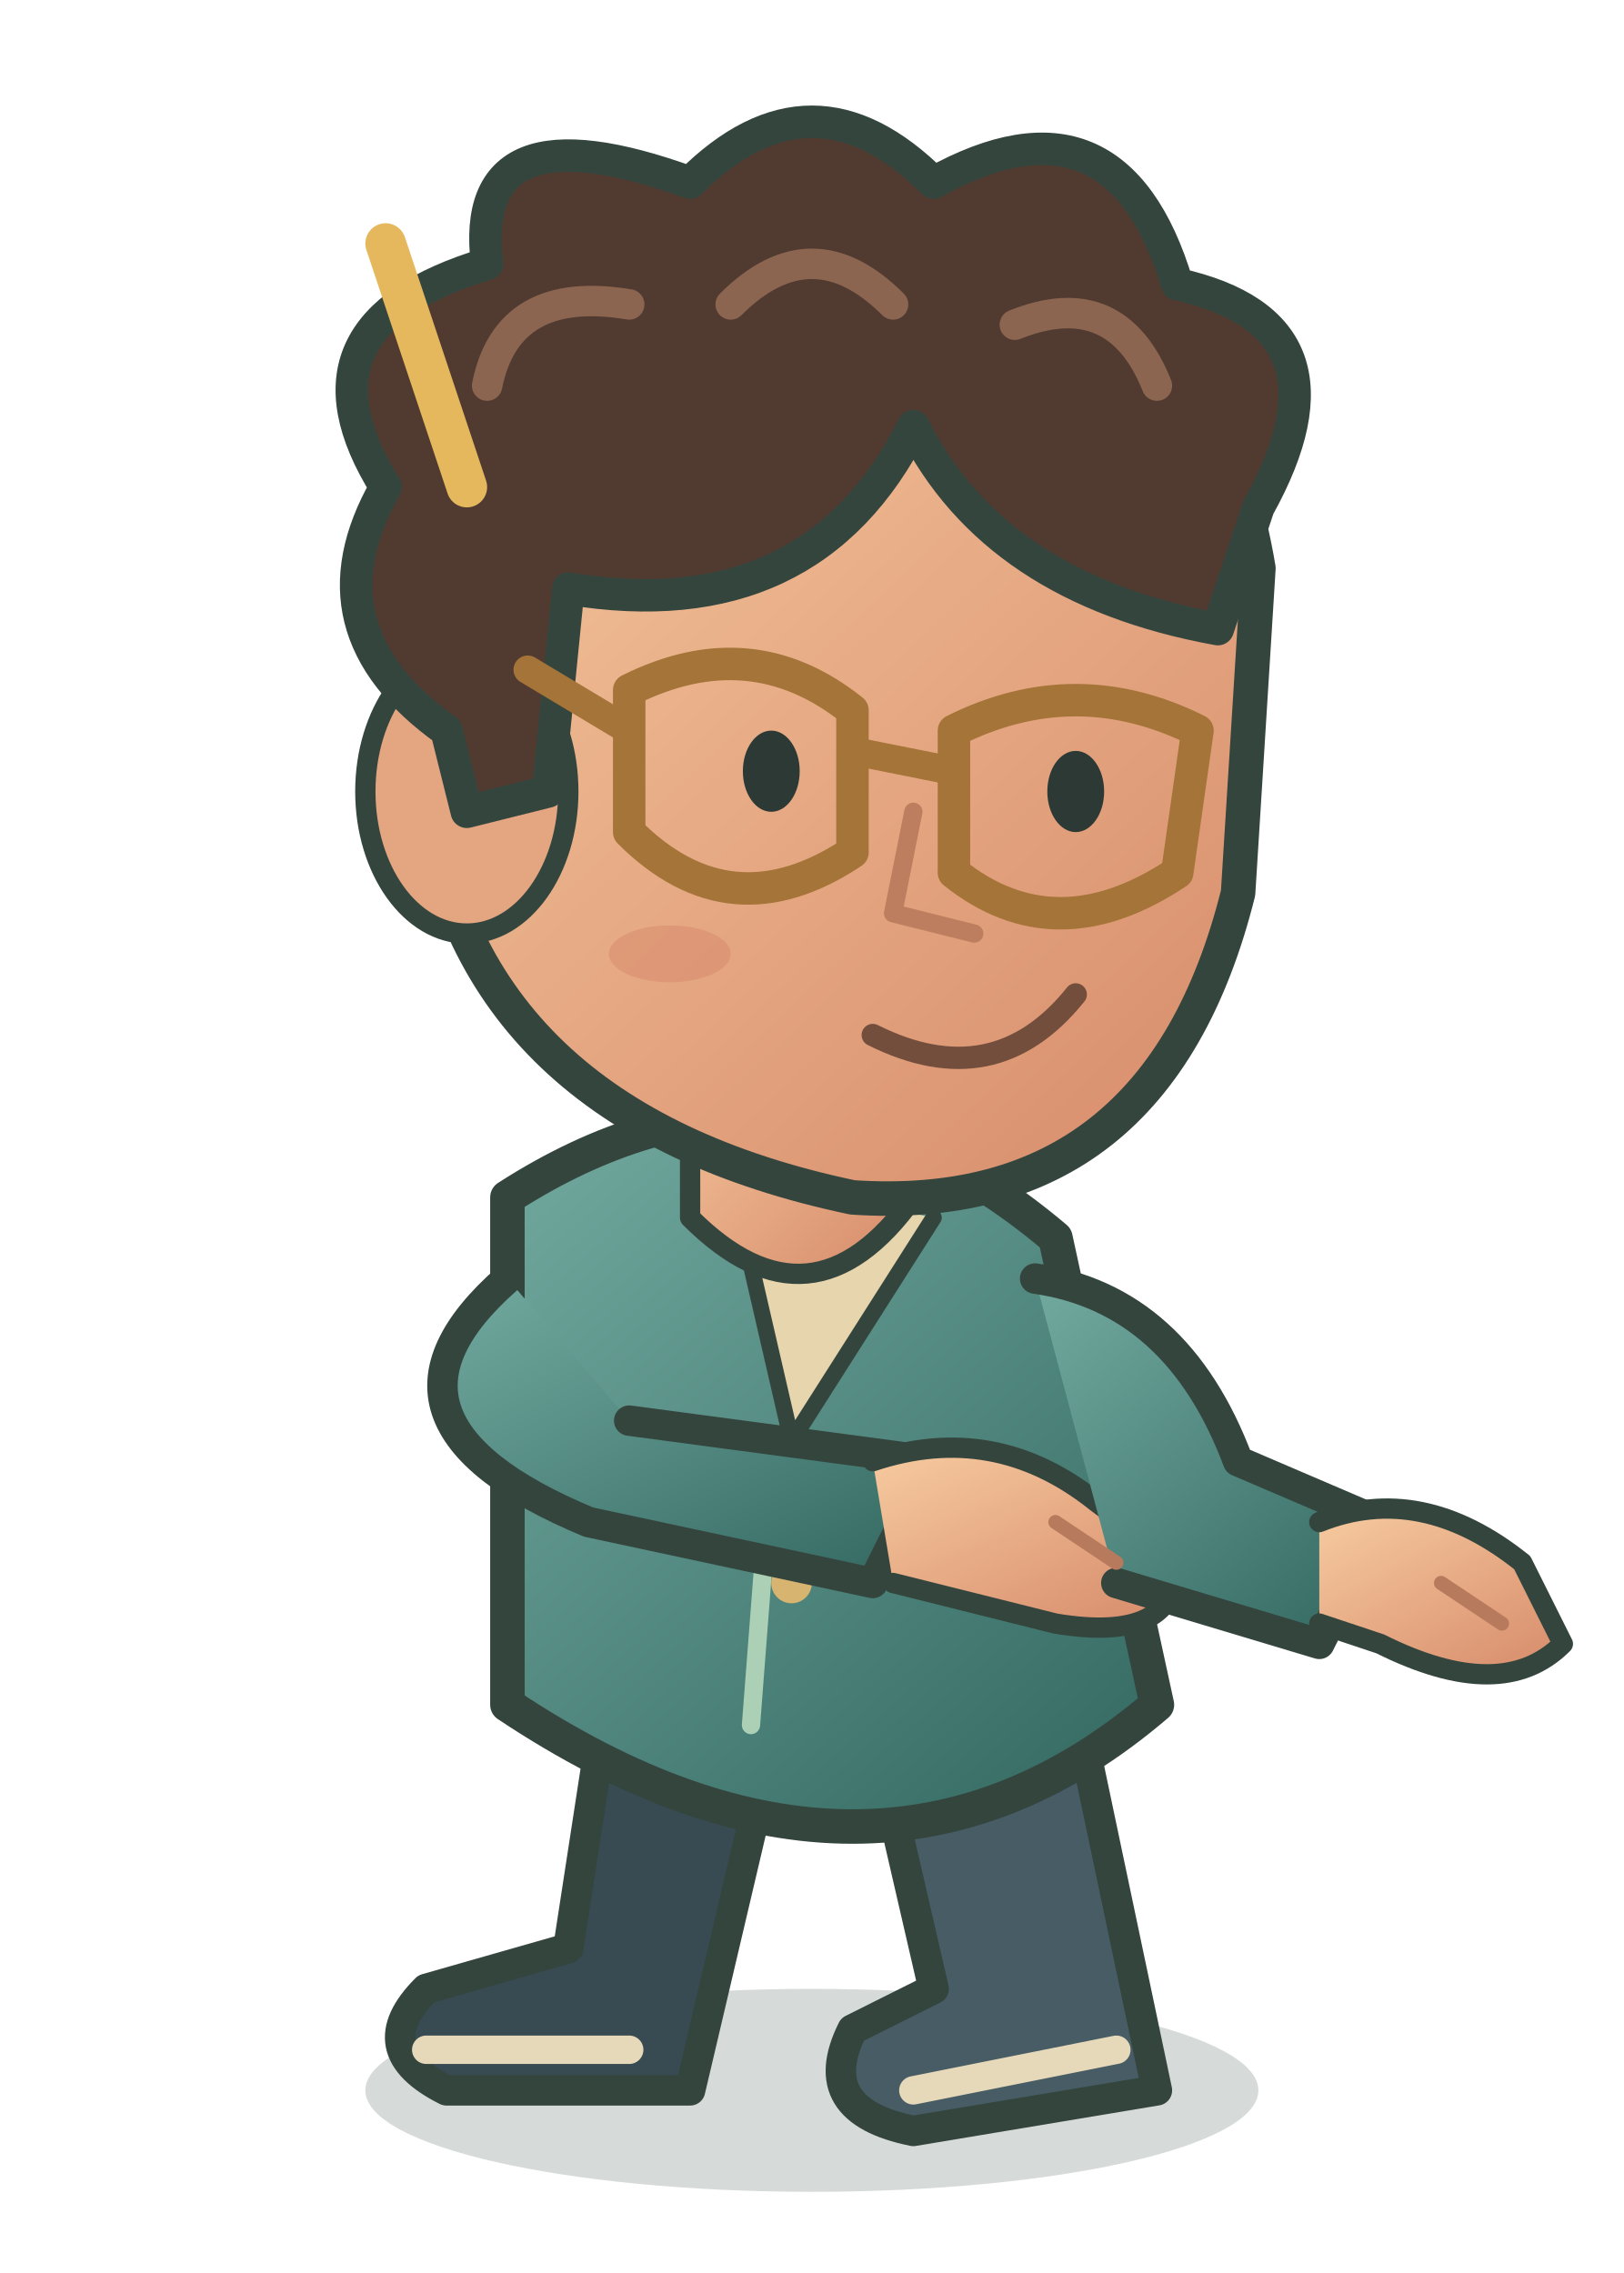
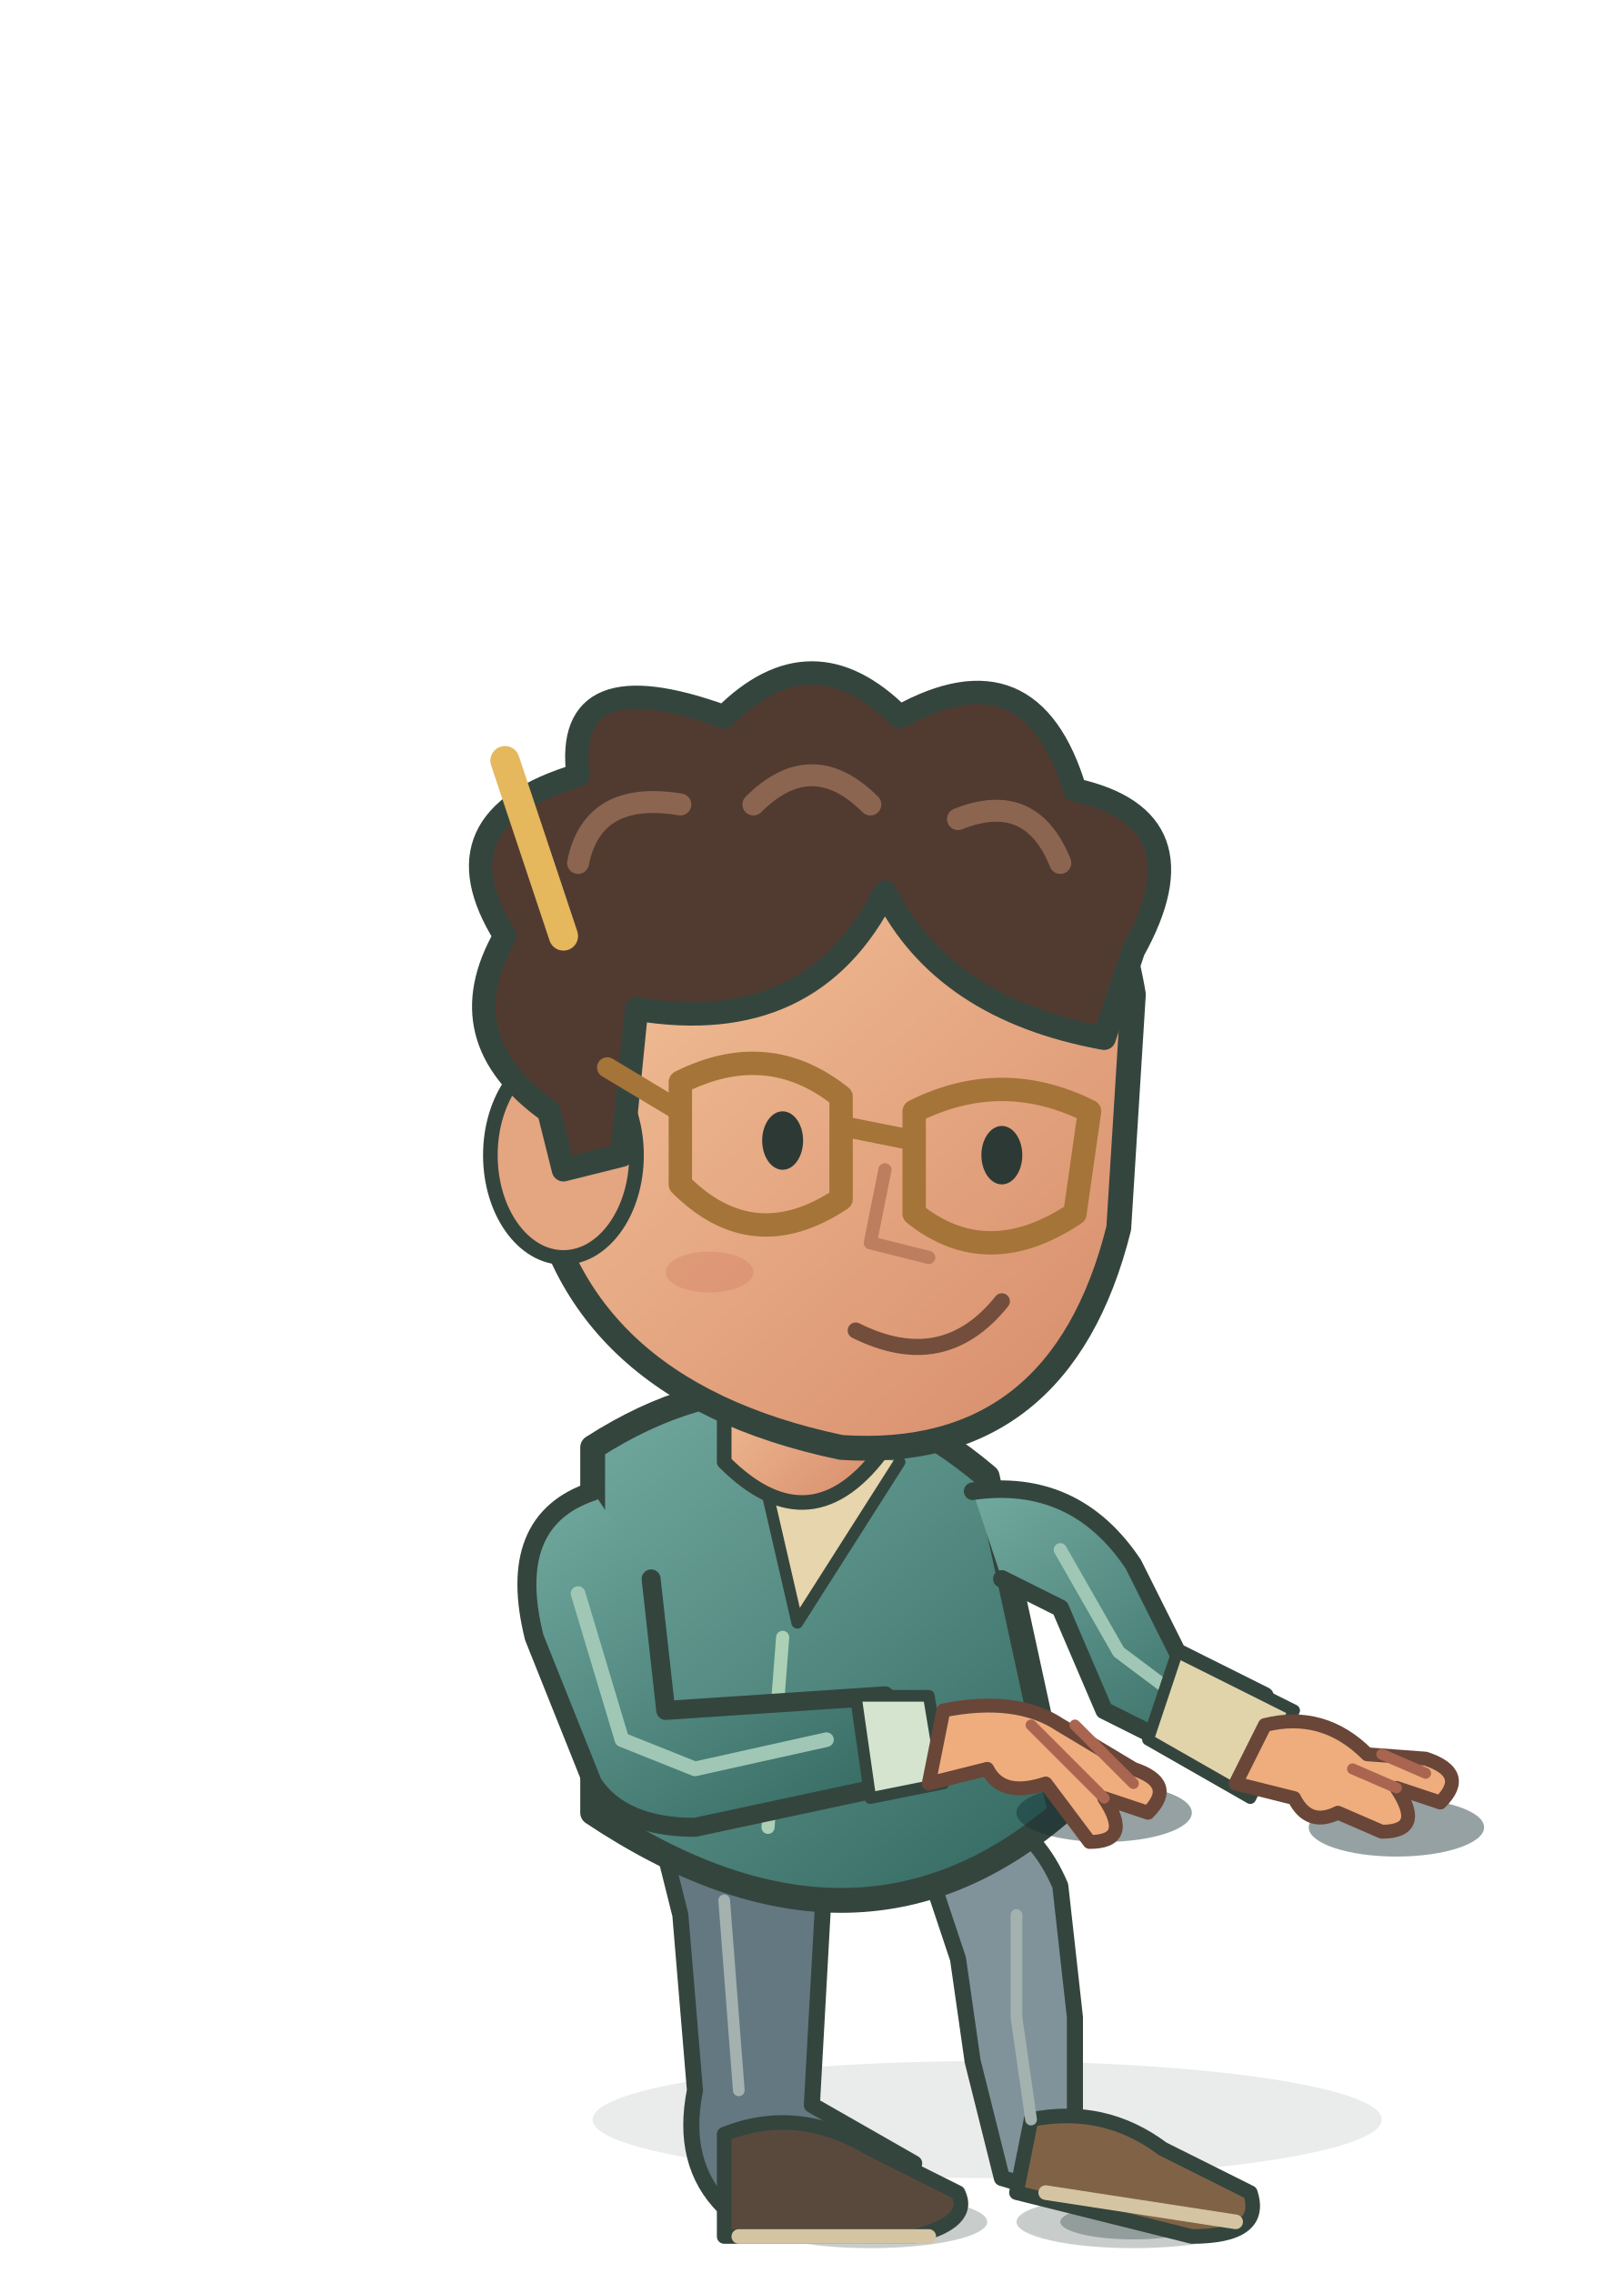
<svg xmlns="http://www.w3.org/2000/svg" width="80" height="112" viewBox="0 0 80 112">
  <defs>
    <linearGradient id="wood" x2="0.25" y2="1">
      <stop stop-color="#d7a364" />
      <stop offset="1" stop-color="#a06535" />
    </linearGradient>
    <linearGradient id="leaf" x2="1" y2="1">
      <stop stop-color="#95ba78" />
      <stop offset="1" stop-color="#3b7052" />
    </linearGradient>
    <linearGradient id="cloth" x2="0.8" y2="1">
      <stop stop-color="#73aaa0" />
      <stop offset="1" stop-color="#376d65" />
    </linearGradient>
    <linearGradient id="skin" x2="0.8" y2="1">
      <stop stop-color="#f7cba0" />
      <stop offset="1" stop-color="#d9906e" />
    </linearGradient>
    <linearGradient id="screen" x2="0.5" y2="1">
      <stop stop-color="#244b50" />
      <stop offset="1" stop-color="#142e35" />
    </linearGradient>
  </defs>
-   <ellipse cx="40" cy="103" rx="22" ry="5" fill="#243f35" opacity=".19" />
-   <path d="M30 83 L28 96 L21 98 Q18 101 22 103 L34 103 L38 86" fill="#394b52" stroke="#34453e" stroke-width="1.5" stroke-linecap="round" stroke-linejoin="round" />
-   <path d="M43 85 L46 98 L42 100 Q40 104 45 105 L57 103 L53 84" fill="#475c65" stroke="#34453e" stroke-width="1.5" stroke-linecap="round" stroke-linejoin="round" />
-   <path d="M21 101 L31 101 M45 103 L55 101" fill="none" stroke="#e6d9b9" stroke-width="1.4" stroke-linecap="round" stroke-linejoin="round" />
-   <path d="M25 59 Q39 50 52 61 L57 84 Q43 96 25 84 Z" fill="url(#cloth)" stroke="#34453e" stroke-width="1.7" stroke-linecap="round" stroke-linejoin="round" />
-   <path d="M36 58 L39 71 L46 60" fill="#e7d5ad" stroke="#34453e" stroke-width="0.8" stroke-linecap="round" stroke-linejoin="round" />
-   <path d="M38 72 L37 85 M47 77 l6 2" fill="none" stroke="#abd0b5" stroke-width="0.9" stroke-linecap="round" stroke-linejoin="round" />
-   <ellipse cx="39" cy="78" rx="1" ry="1" fill="#d7b570" />
-   <path d="M34 51 L34 60 Q40 66 45 59 L45 49" fill="url(#skin)" stroke="#34453e" stroke-width="1" stroke-linecap="round" stroke-linejoin="round" />
-   <path d="M21 30 Q20 12 39 11 Q59 10 62 28 L61 44 Q57 60 42 59 Q23 55 21 39 Z" fill="url(#skin)" stroke="#34453e" stroke-width="1.7" stroke-linecap="round" stroke-linejoin="round" />
-   <ellipse cx="23" cy="39" rx="5" ry="7" fill="#e4a581" stroke="#34453e" stroke-width="1" />
-   <path d="M22 36 Q15 31 19 24 Q14 16 24 13 Q23 5 34 9 Q40 3 46 9 Q55 4 58 14 Q67 16 62 25 L60 31 Q49 29 45 21 Q40 31 28 29 L27 39 L23 40 Z" fill="#513b31" stroke="#34453e" stroke-width="1.6" stroke-linecap="round" stroke-linejoin="round" />
-   <path d="M24 19 q1 -5 7 -4 M36 15 q4 -4 8 0 M50 16 q5 -2 7 3" fill="none" stroke="#8c6550" stroke-width="1.5" stroke-linecap="round" stroke-linejoin="round" />
-   <path d="M31 34 Q37 31 42 35 L42 42 Q36 46 31 41 Z M47 36 Q53 33 59 36 L58 43 Q52 47 47 43 Z" fill="none" stroke="#a57438" stroke-width="1.6" stroke-linecap="round" stroke-linejoin="round" />
-   <path d="M42 37 L47 38 M26 33 L31 36" fill="none" stroke="#a57438" stroke-width="1.4" stroke-linecap="round" stroke-linejoin="round" />
-   <ellipse cx="38" cy="38" rx="1.4" ry="2" fill="#2d3935" />
-   <ellipse cx="53" cy="39" rx="1.4" ry="2" fill="#2d3935" />
-   <path d="M45 40 l-1 5 4 1" fill="none" stroke="#bd7e5f" stroke-width="0.9" stroke-linecap="round" stroke-linejoin="round" />
-   <path d="M43 51 Q49 54 53 49" fill="none" stroke="#734e3d" stroke-width="1.1" stroke-linecap="round" stroke-linejoin="round" />
-   <ellipse cx="33" cy="47" rx="3" ry="1.4" fill="#d98e70" opacity=".6" />
-   <path d="M23 24 L19 12" fill="none" stroke="#e5b85e" stroke-width="2" stroke-linecap="round" stroke-linejoin="round" />
-   <path d="M25 63 Q17 70 29 75 L43 78 L46 72 L31 70" fill="url(#cloth)" stroke="#34453e" stroke-width="1.5" stroke-linecap="round" stroke-linejoin="round" />
-   <path d="M43 72 Q49 70 54 74 L58 77 Q58 81 52 80 L44 78" fill="url(#skin)" stroke="#34453e" stroke-width="1" stroke-linecap="round" stroke-linejoin="round" />
-   <path d="M51 63 Q58 64 61 72 L68 75 L65 81 L55 78" fill="url(#cloth)" stroke="#34453e" stroke-width="1.5" stroke-linecap="round" stroke-linejoin="round" />
-   <path d="M65 75 Q70 73 75 77 L77 81 Q74 84 68 81 L65 80" fill="url(#skin)" stroke="#34453e" stroke-width="1" stroke-linecap="round" stroke-linejoin="round" />
-   <path d="M52 75 l3 2 M71 78 l3 2" fill="none" stroke="#b77a5d" stroke-width="0.7" stroke-linecap="round" stroke-linejoin="round" />
+   <g transform="translate(40 103) scale(.72) translate(-40 -103)">
+     <ellipse cx="52" cy="105" rx="27" ry="4" fill="#243f35" opacity=".10" />
+     <ellipse cx="44" cy="112" rx="8" ry="1.8" fill="#172f2b" opacity=".24" />
+     <ellipse cx="44" cy="112" rx="5" ry="1.2" fill="#172f2b" opacity=".30" />
+     <ellipse cx="62" cy="112" rx="8" ry="1.8" fill="#172f2b" opacity=".24" />
+     <ellipse cx="62" cy="112" rx="5" ry="1.2" fill="#172f2b" opacity=".30" />
+     <path d="M29 83 Q35 80 41 86 L40 104 L47 108 L46 112 L34 111 Q31 108 32 103 L31 91 Z" fill="#647882" stroke="#34453e" stroke-width="1.1" stroke-linecap="round" stroke-linejoin="round" />
+     <path d="M47 85 Q54 82 57 89 L58 98 L58 105 L64 108 L63 112 L53 109 L51 101 L50 94 Z" fill="#81939a" stroke="#34453e" stroke-width="1.1" stroke-linecap="round" stroke-linejoin="round" />
+     <path d="M34 106 Q39 104 44 107 L50 110 Q51 112 47 113 L34 113 Z" fill="#59493d" stroke="#34453e" stroke-width="1" stroke-linecap="round" stroke-linejoin="round" />
+     <path d="M55 105 Q60 104 64 107 L70 110 Q71 113 66 113 L54 110 Z" fill="#806346" stroke="#34453e" stroke-width="1" stroke-linecap="round" stroke-linejoin="round" />
+     <path d="M35 113 L48 113 M56 110 L69 112" fill="none" stroke="#d4c4a1" stroke-width="1" stroke-linecap="round" stroke-linejoin="round" />
+     <path d="M34 90 L35 103 M54 91 L54 98 L55 105" fill="none" stroke="#a3b2af" stroke-width="0.8" stroke-linecap="round" stroke-linejoin="round" />
+     <path d="M25 59 Q39 50 52 61 L57 84 Q43 96 25 84 Z" fill="url(#cloth)" stroke="#34453e" stroke-width="1.7" stroke-linecap="round" stroke-linejoin="round" />
+     <path d="M36 58 L39 71 L46 60" fill="#e7d5ad" stroke="#34453e" stroke-width="0.8" stroke-linecap="round" stroke-linejoin="round" />
+     <path d="M38 72 L37 85 M47 77 l6 2" fill="none" stroke="#abd0b5" stroke-width="0.9" stroke-linecap="round" stroke-linejoin="round" />
+     <ellipse cx="39" cy="78" rx="1" ry="1" fill="#d7b570" />
+     <path d="M34 51 L34 60 Q40 66 45 59 L45 49" fill="url(#skin)" stroke="#34453e" stroke-width="1" stroke-linecap="round" stroke-linejoin="round" />
+     <path d="M21 30 Q20 12 39 11 Q59 10 62 28 L61 44 Q57 60 42 59 Q23 55 21 39 Z" fill="url(#skin)" stroke="#34453e" stroke-width="1.7" stroke-linecap="round" stroke-linejoin="round" />
+     <ellipse cx="23" cy="39" rx="5" ry="7" fill="#e4a581" stroke="#34453e" stroke-width="1" />
+     <path d="M22 36 Q15 31 19 24 Q14 16 24 13 Q23 5 34 9 Q40 3 46 9 Q55 4 58 14 Q67 16 62 25 L60 31 Q49 29 45 21 Q40 31 28 29 L27 39 L23 40 Z" fill="#513b31" stroke="#34453e" stroke-width="1.6" stroke-linecap="round" stroke-linejoin="round" />
+     <path d="M24 19 q1 -5 7 -4 M36 15 q4 -4 8 0 M50 16 q5 -2 7 3" fill="none" stroke="#8c6550" stroke-width="1.5" stroke-linecap="round" stroke-linejoin="round" />
+     <path d="M31 34 Q37 31 42 35 L42 42 Q36 46 31 41 Z M47 36 Q53 33 59 36 L58 43 Q52 47 47 43 Z" fill="none" stroke="#a57438" stroke-width="1.6" stroke-linecap="round" stroke-linejoin="round" />
+     <path d="M42 37 L47 38 M26 33 L31 36" fill="none" stroke="#a57438" stroke-width="1.4" stroke-linecap="round" stroke-linejoin="round" />
+     <ellipse cx="38" cy="38" rx="1.4" ry="2" fill="#2d3935" />
+     <ellipse cx="53" cy="39" rx="1.4" ry="2" fill="#2d3935" />
+     <path d="M45 40 l-1 5 4 1" fill="none" stroke="#bd7e5f" stroke-width="0.9" stroke-linecap="round" stroke-linejoin="round" />
+     <path d="M43 51 Q49 54 53 49" fill="none" stroke="#734e3d" stroke-width="1.1" stroke-linecap="round" stroke-linejoin="round" />
+     <ellipse cx="33" cy="47" rx="3" ry="1.4" fill="#d98e70" opacity=".6" />
+     <path d="M23 24 L19 12" fill="none" stroke="#e5b85e" stroke-width="2" stroke-linecap="round" stroke-linejoin="round" />
+     <ellipse cx="80" cy="85" rx="6" ry="2" fill="#142f32" opacity=".45" />
+     <ellipse cx="60" cy="84" rx="6" ry="2" fill="#142f32" opacity=".45" />
+     <path d="M51 62 Q58 61 62 67 L65 73 L71 76 L68 81 L60 77 L57 70 L53 68" fill="url(#cloth)" stroke="#34453e" stroke-width="1.2" stroke-linecap="round" stroke-linejoin="round" />
+     <path d="M57 66 L61 73 L65 76" fill="none" stroke="#a0c7b5" stroke-width="0.9" stroke-linecap="round" stroke-linejoin="round" />
+     <polygon points="65,73 73,77 70,83 63,79" fill="#e1d4ab" stroke="#34453e" stroke-width="0.8" stroke-linejoin="round" />
+     <path d="M71 78 Q75 77 78 80 L82 80.3 Q85 81.3 83 83.3 L80 82.3 Q82 85.3 79 85.3 L76 84 Q74 85 73 83 L69 82 Z" fill="#efad7d" stroke="#694638" stroke-width="0.95" stroke-linecap="round" stroke-linejoin="round" />
+     <path d="M77 81 L80 82.3 M79 80 L82 81.3" fill="none" stroke="#a96550" stroke-width="0.75" stroke-linecap="round" stroke-linejoin="round" />
+     <path d="M25 62 Q19 64 21 72 L25 82 Q27 85 32 85 L46 82 L45 76 L30 77 L29 68" fill="url(#cloth)" stroke="#34453e" stroke-width="1.3" stroke-linecap="round" stroke-linejoin="round" />
+     <path d="M24 69 L27 79 L32 81 L41 79" fill="none" stroke="#a0c7b5" stroke-width="1" stroke-linecap="round" stroke-linejoin="round" />
+     <polygon points="43,76 48,76 49,82 44,83" fill="#d4e4cf" stroke="#34453e" stroke-width="0.8" stroke-linejoin="round" />
+     <path d="M49 77 Q54 76 57 78 L62 81 Q65 82 63 84 L60 83 Q62 86 59 86 L56 82 Q53 83 52 81 L48 82 Z" fill="#efad7d" stroke="#694638" stroke-width="0.95" stroke-linecap="round" stroke-linejoin="round" />
+     <path d="M55 78 L60 83 M58 78 L62 82" fill="none" stroke="#a96550" stroke-width="0.75" stroke-linecap="round" stroke-linejoin="round" />
+   </g>
</svg>
